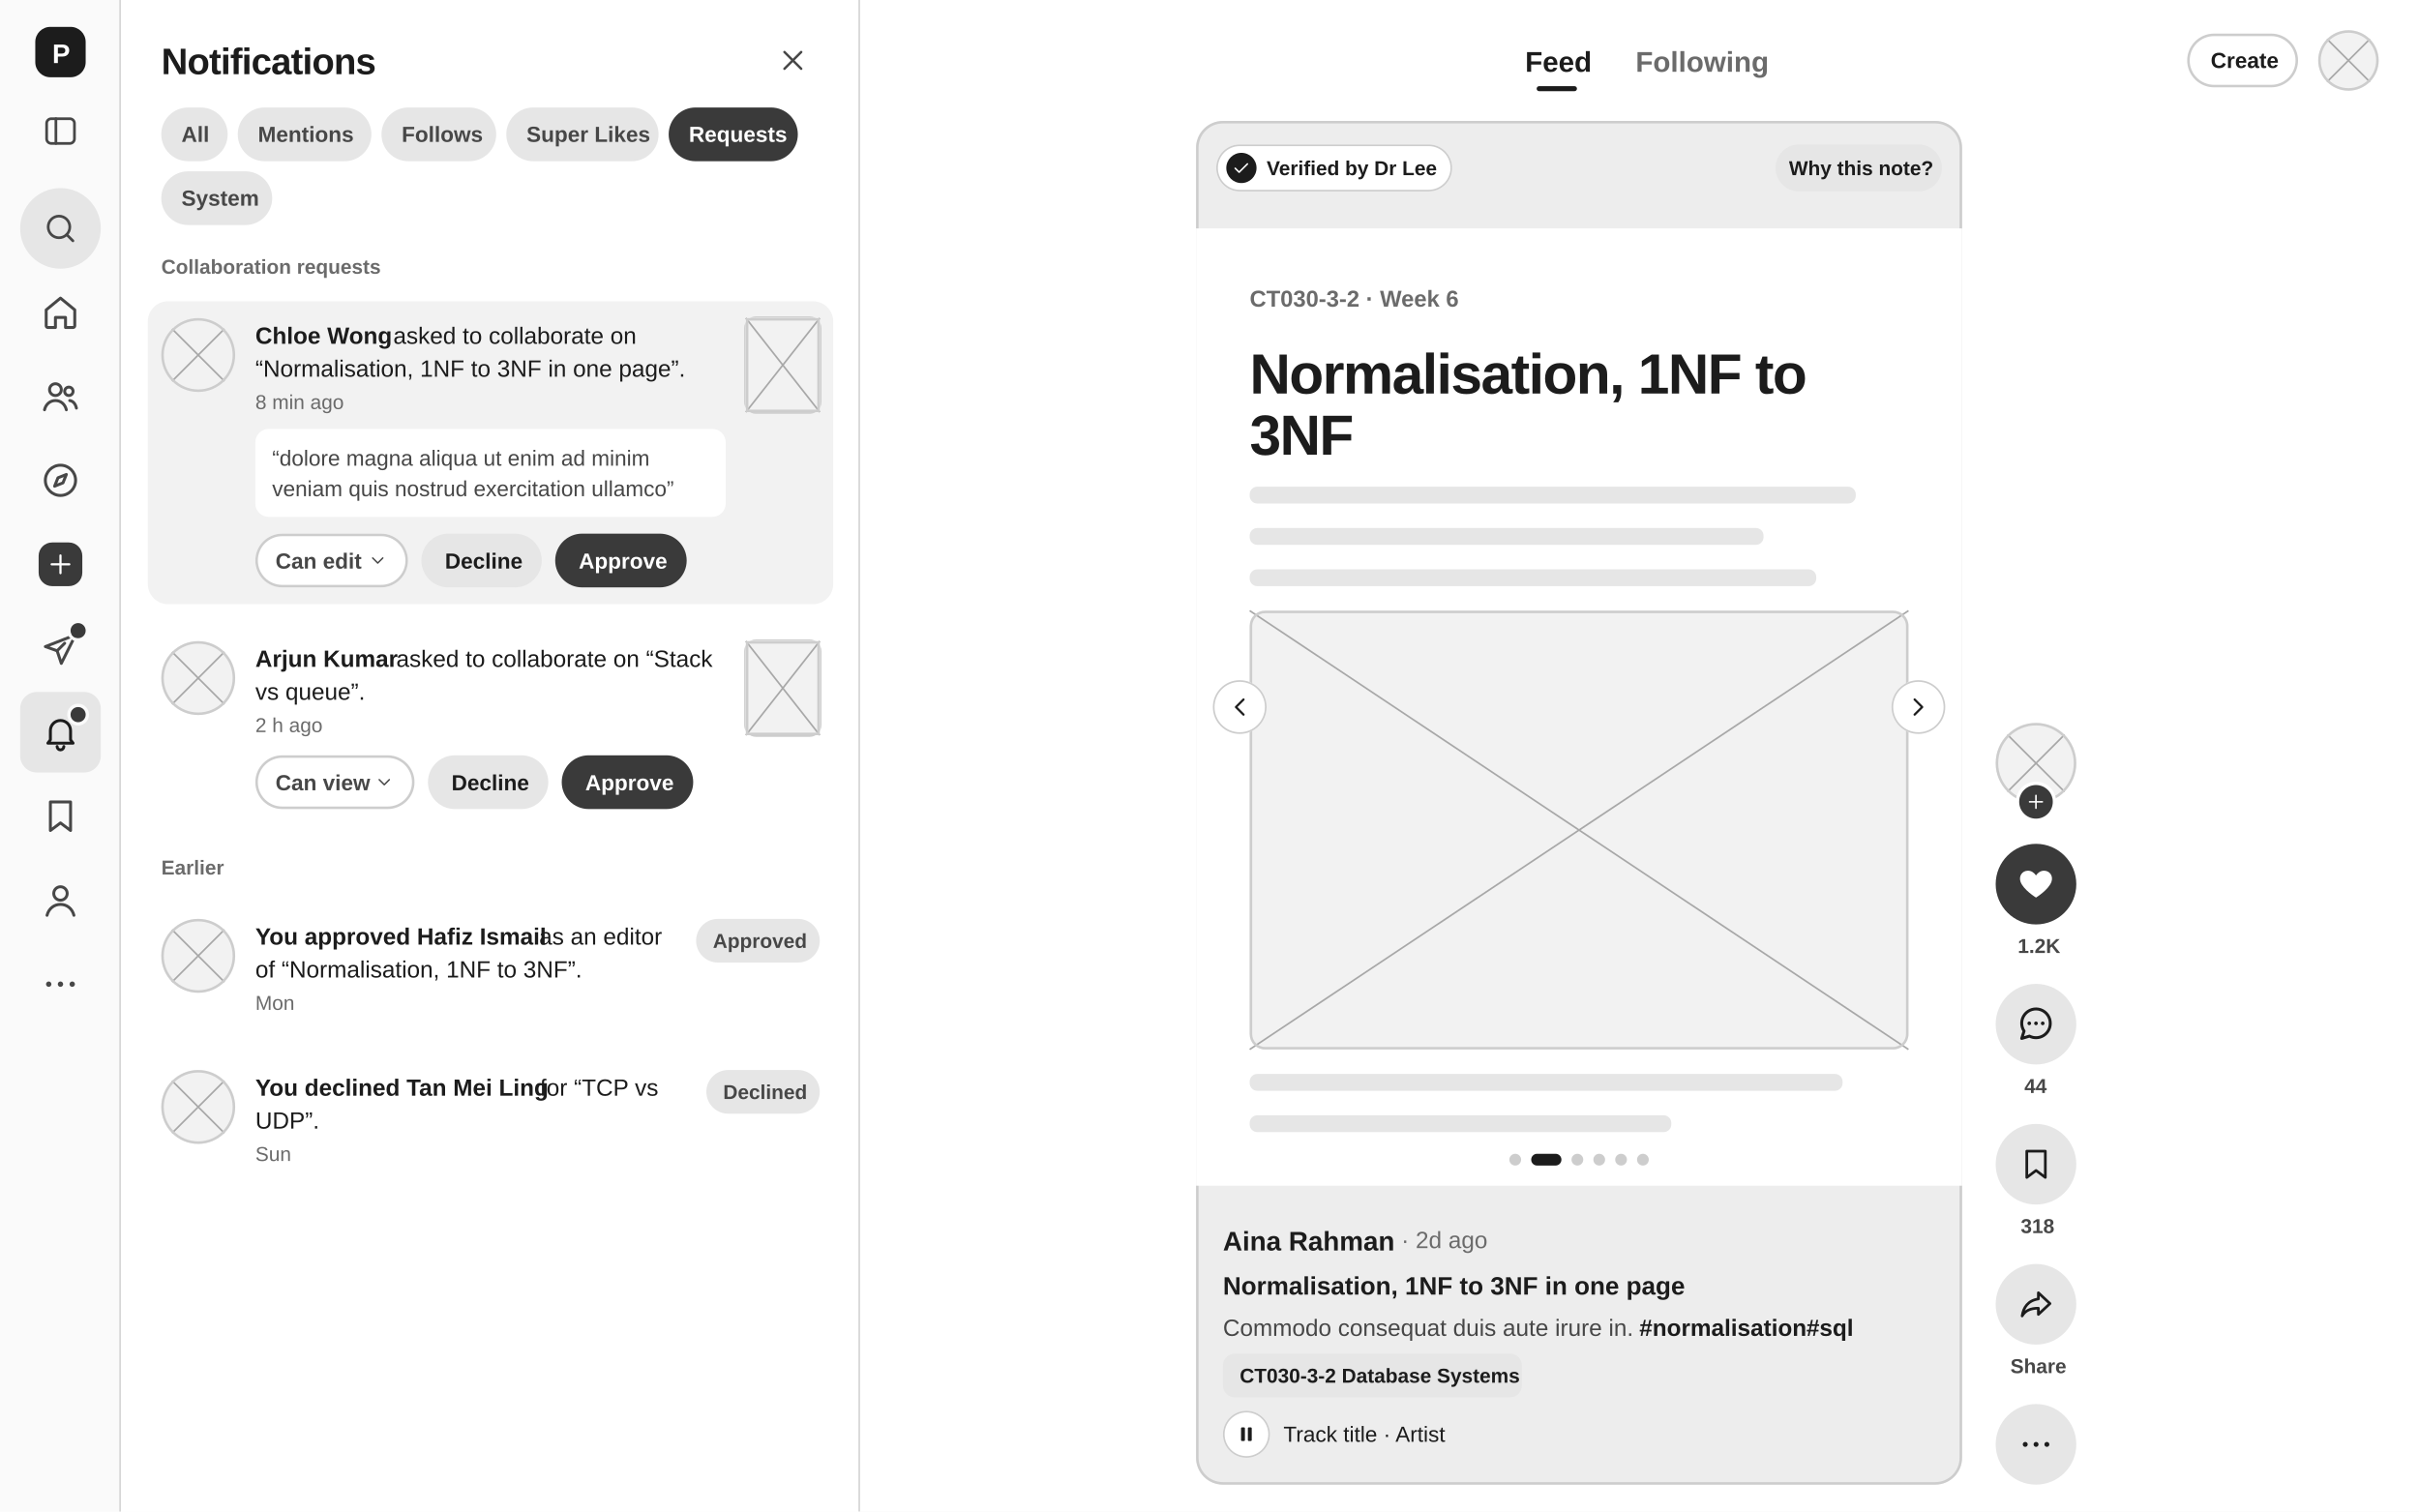
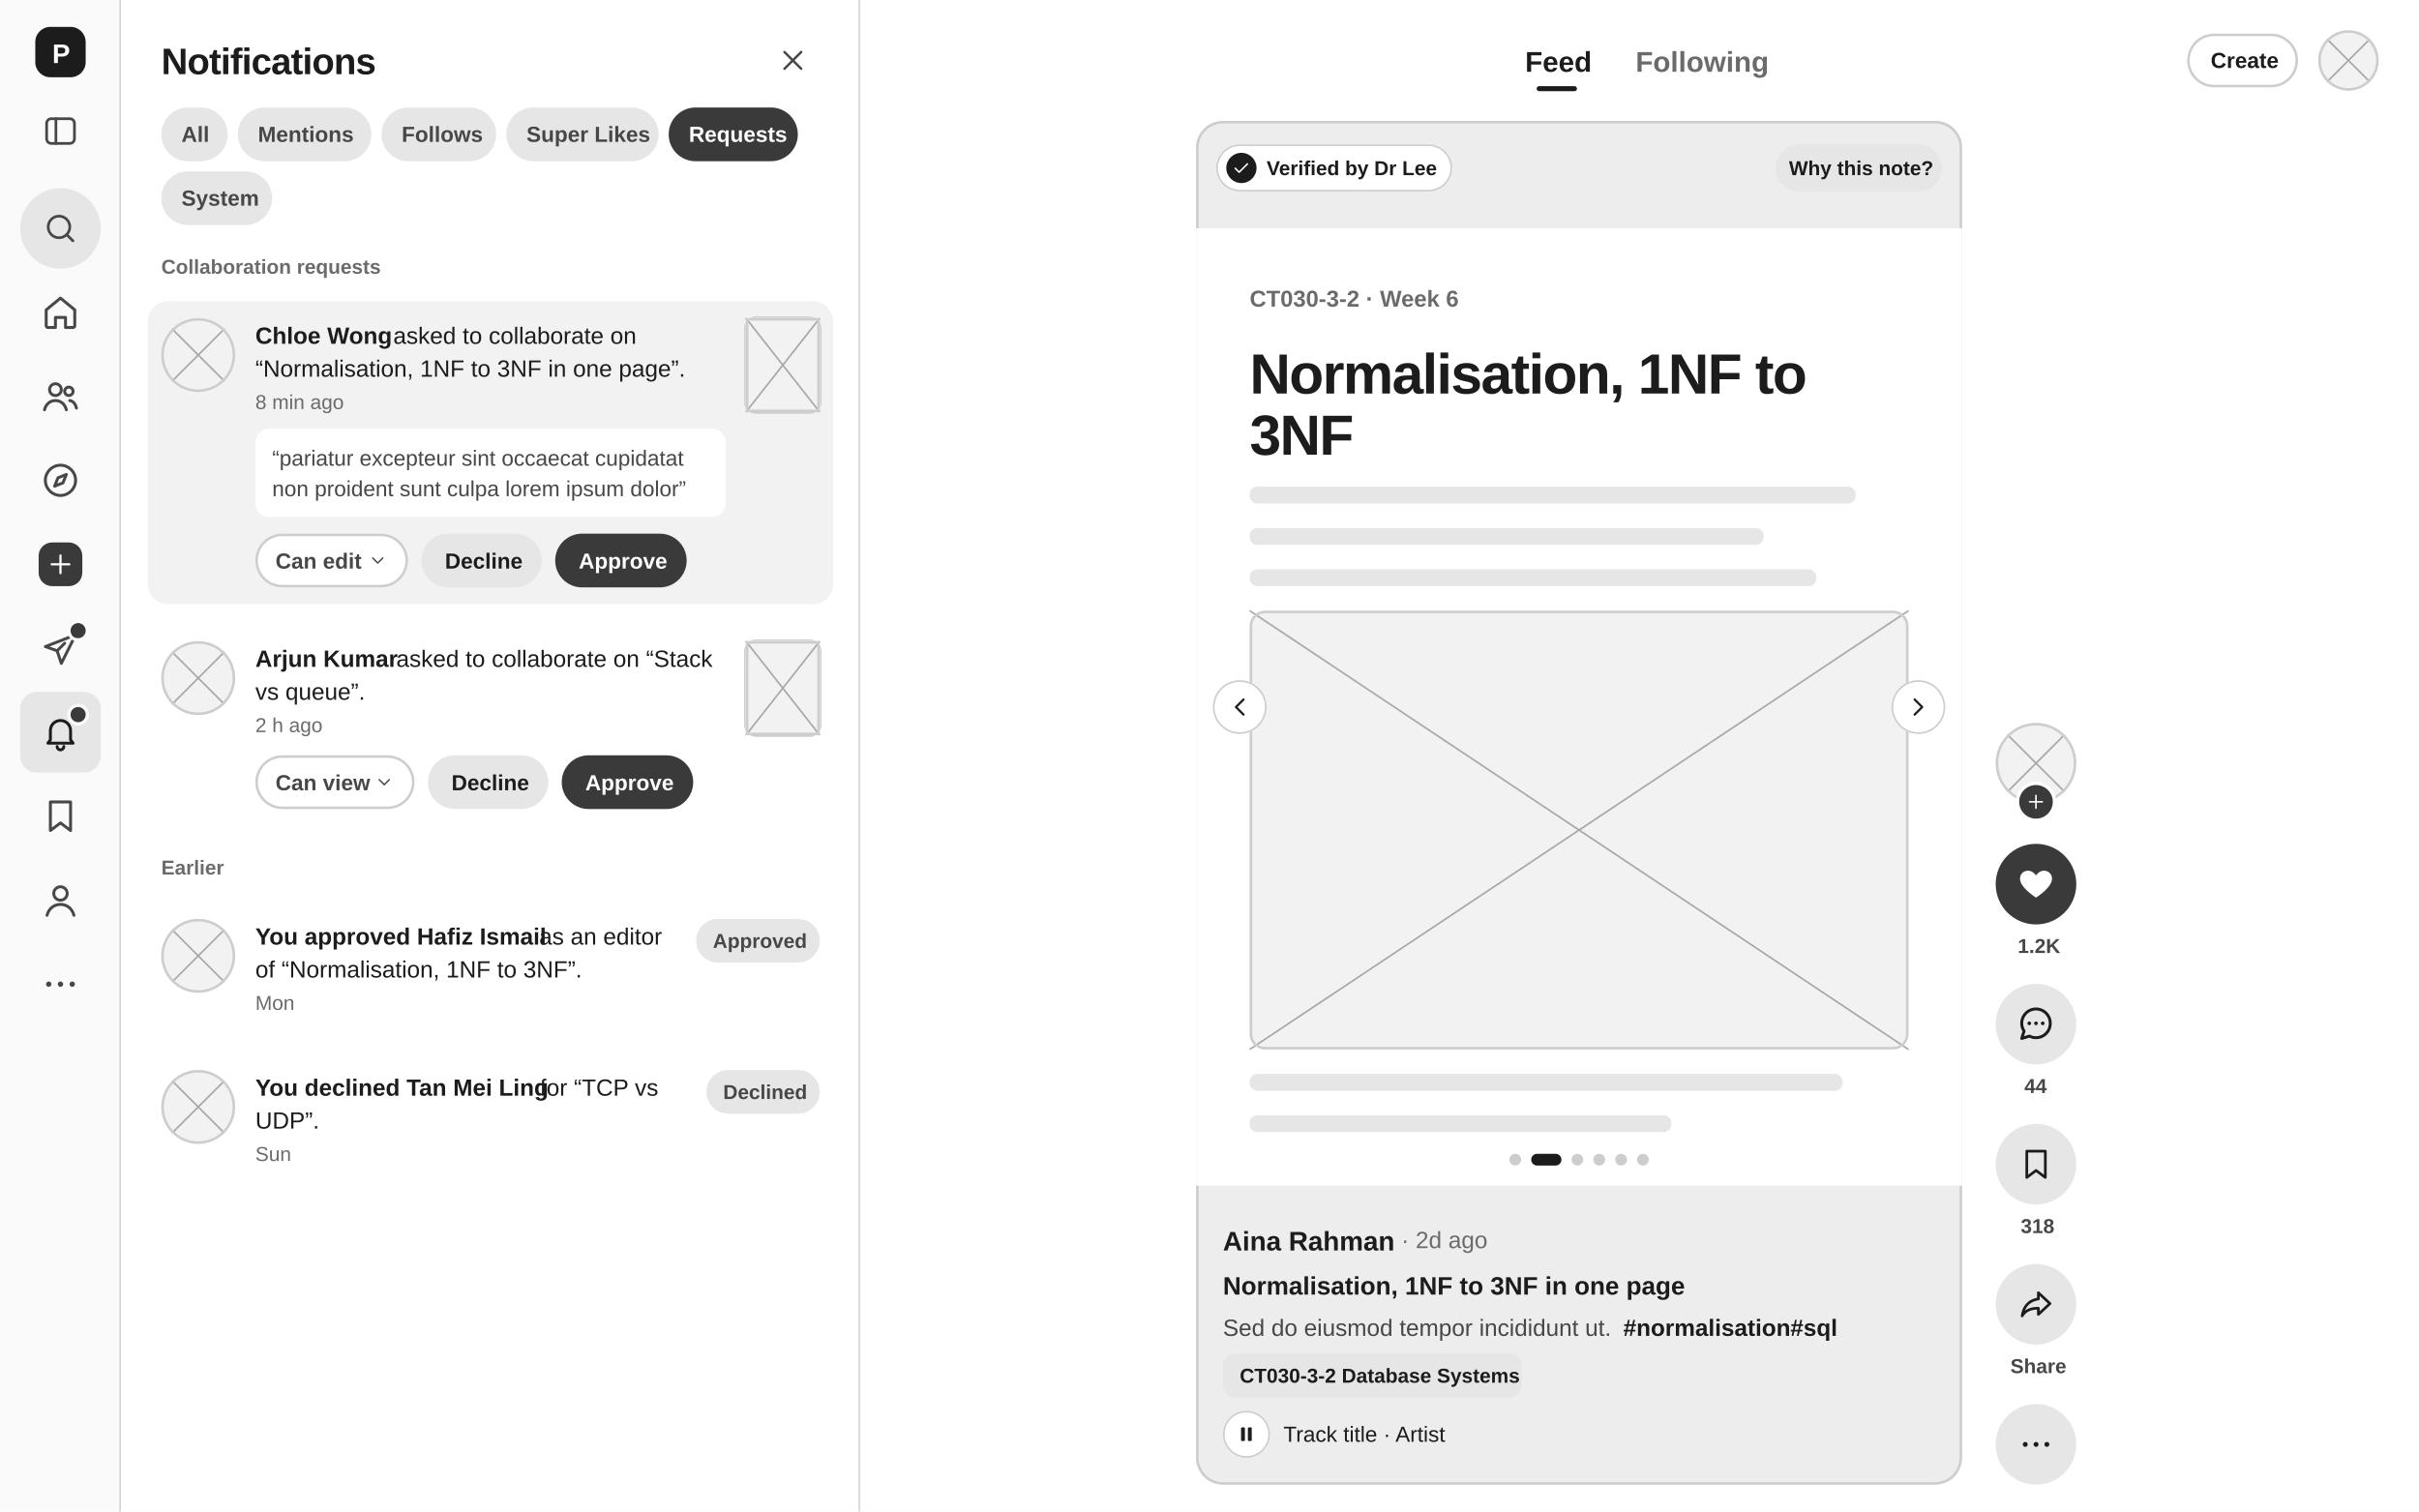
<svg xmlns="http://www.w3.org/2000/svg" width="1440" height="900" viewBox="0 0 1440 900" font-family="Segoe UI, Arial, sans-serif">
  <defs />
  <rect width="1440" height="900" fill="#ffffff" />
  <rect x="0" y="0" width="1440" height="900" fill="#ffffff" />
  <rect x="72" y="0" width="440" height="900" fill="#ffffff" />
  <rect x="511" y="0" width="1" height="900" fill="#d6d6d6" />
  <text x="96" y="44.18" font-size="22" font-weight="600" letter-spacing="-0.44" fill="#1c1c1c">Notifications</text>
  <g transform="translate(462 26) scale(0.83)" fill="none" stroke="#474747" stroke-width="1.75" stroke-linecap="round" stroke-linejoin="round">
    <path d="M6 6l12 12M18 6 6 18" />
  </g>
  <rect x="96" y="64" width="39.53" height="32" rx="16" fill="#e6e6e6" />
  <text x="108" y="84.47" font-size="13" font-weight="600" fill="#474747">All</text>
  <rect x="141.53" y="64" width="79.56" height="32" rx="16" fill="#e6e6e6" />
  <text x="153.53" y="84.47" font-size="13" font-weight="600" fill="#474747">Mentions</text>
  <rect x="227.09" y="64" width="68.3" height="32" rx="16" fill="#e6e6e6" />
  <text x="239.09" y="84.47" font-size="13" font-weight="600" fill="#474747">Follows</text>
  <rect x="301.39" y="64" width="90.66" height="32" rx="16" fill="#e6e6e6" />
  <text x="313.39" y="84.47" font-size="13" font-weight="600" fill="#474747">Super Likes</text>
  <rect x="398.05" y="64" width="76.89" height="32" rx="16" fill="#3a3a3a" />
  <text x="410.05" y="84.47" font-size="13" font-weight="600" fill="#ffffff">Requests</text>
  <rect x="96" y="102" width="66.03" height="32" rx="16" fill="#e6e6e6" />
  <text x="108" y="122.47" font-size="13" font-weight="600" fill="#474747">System</text>
  <text x="96" y="162.98" font-size="12" font-weight="700" fill="#6b6b6b">Collaboration requests</text>
  <rect x="88" y="179.39" width="408" height="180.36" rx="12" fill="#f2f2f2" />
  <rect x="96" y="189.39" width="44" height="44" rx="22" fill="#f2f2f2" />
  <path d="M102.44 195.83L133.56 226.95M133.56 195.83L102.44 226.95" fill="none" stroke="#a8a8a8" stroke-width="1" />
  <rect x="96.75" y="190.14" width="42.5" height="42.5" rx="21.25" fill="none" stroke="#cdcdcd" stroke-width="1.5" />
  <text x="152" y="204.7" font-size="14" font-weight="600" fill="#1c1c1c">Chloe Wong</text>
  <text x="234.11" y="204.7" font-size="14" fill="#1c1c1c">asked to collaborate on</text>
  <text x="152" y="224.29" font-size="14" fill="#1c1c1c">“Normalisation, 1NF to 3NF in one page”.</text>
  <text x="152" y="243.56" font-size="12" fill="#6b6b6b">8 min ago</text>
  <rect x="152" y="255.38" width="280" height="52.38" rx="8" fill="#ffffff" />
-   <text x="162" y="277.27" font-size="13" fill="#474747">“dolore magna aliqua ut enim ad minim</text>
-   <text x="162" y="295.46" font-size="13" fill="#474747">veniam quis nostrud exercitation ullamco”</text>
+   <text x="162" y="277.27" font-size="13" fill="#474747">“pariatur excepteur sint occaecat cupidatat</text>
+   <text x="162" y="295.46" font-size="13" fill="#474747">non proident sunt culpa lorem ipsum dolor”</text>
  <rect x="152" y="317.75" width="90.86" height="32" rx="16" fill="#ffffff" />
  <rect x="152.75" y="318.5" width="89.36" height="30.5" rx="15.25" fill="none" stroke="#cdcdcd" stroke-width="1.5" />
  <text x="164" y="338.55" font-size="13" font-weight="600" fill="#474747">Can edit</text>
  <g transform="translate(218.86 327.75) scale(0.5)" fill="none" stroke="#474747" stroke-width="1.75" stroke-linecap="round" stroke-linejoin="round">
    <path d="m6 9 6 6 6-6" />
  </g>
  <rect x="250.86" y="317.75" width="71.64" height="32" rx="16" fill="#e6e6e6" />
  <text x="264.86" y="338.55" font-size="13" font-weight="600" fill="#1c1c1c">Decline</text>
  <rect x="330.5" y="317.75" width="78.27" height="32" rx="16" fill="#3a3a3a" />
  <text x="344.5" y="338.55" font-size="13" font-weight="600" fill="#ffffff">Approve</text>
  <rect x="443.5" y="188.89" width="45" height="57" rx="6.5" fill="none" stroke="#cdcdcd" stroke-width="1" />
  <rect x="444" y="189.39" width="44" height="56" fill="#ffffff" />
  <rect x="444" y="189.39" width="44" height="56" fill="#f2f2f2" />
  <path d="M444 189.39L488 245.39M488 189.39L444 245.39" fill="none" stroke="#a8a8a8" stroke-width="1" />
  <rect x="444.75" y="190.14" width="42.5" height="54.5" fill="none" stroke="#cdcdcd" stroke-width="1.5" />
  <rect x="96" y="381.75" width="44" height="44" rx="22" fill="#f2f2f2" />
  <path d="M102.44 388.19L133.56 419.31M133.56 388.19L102.44 419.31" fill="none" stroke="#a8a8a8" stroke-width="1" />
  <rect x="96.75" y="382.5" width="42.5" height="42.5" rx="21.25" fill="none" stroke="#cdcdcd" stroke-width="1.5" />
  <text x="152" y="397.06" font-size="14" font-weight="600" fill="#1c1c1c">Arjun Kumar</text>
  <text x="235.88" y="397.06" font-size="14" fill="#1c1c1c">asked to collaborate on “Stack</text>
  <text x="152" y="416.65" font-size="14" fill="#1c1c1c">vs queue”.</text>
  <text x="152" y="435.92" font-size="12" fill="#6b6b6b">2 h ago</text>
  <rect x="152" y="449.73" width="94.75" height="32" rx="16" fill="#ffffff" />
  <rect x="152.75" y="450.48" width="93.25" height="30.5" rx="15.25" fill="none" stroke="#cdcdcd" stroke-width="1.5" />
  <text x="164" y="470.54" font-size="13" font-weight="600" fill="#474747">Can view</text>
  <g transform="translate(222.75 459.73) scale(0.5)" fill="none" stroke="#474747" stroke-width="1.75" stroke-linecap="round" stroke-linejoin="round">
    <path d="m6 9 6 6 6-6" />
  </g>
  <rect x="254.75" y="449.73" width="71.64" height="32" rx="16" fill="#e6e6e6" />
  <text x="268.75" y="470.54" font-size="13" font-weight="600" fill="#1c1c1c">Decline</text>
  <rect x="334.39" y="449.73" width="78.27" height="32" rx="16" fill="#3a3a3a" />
  <text x="348.39" y="470.54" font-size="13" font-weight="600" fill="#ffffff">Approve</text>
  <rect x="443.5" y="381.25" width="45" height="57" rx="6.5" fill="none" stroke="#cdcdcd" stroke-width="1" />
  <rect x="444" y="381.75" width="44" height="56" fill="#ffffff" />
  <rect x="444" y="381.75" width="44" height="56" fill="#f2f2f2" />
  <path d="M444 381.75L488 437.75M488 381.75L444 437.75" fill="none" stroke="#a8a8a8" stroke-width="1" />
  <rect x="444.75" y="382.5" width="42.5" height="54.5" fill="none" stroke="#cdcdcd" stroke-width="1.5" />
  <text x="96" y="520.71" font-size="12" font-weight="700" fill="#6b6b6b">Earlier</text>
  <rect x="96" y="547.13" width="44" height="44" rx="22" fill="#f2f2f2" />
  <path d="M102.44 553.57L133.56 584.68M133.56 553.57L102.44 584.68" fill="none" stroke="#a8a8a8" stroke-width="1" />
  <rect x="96.75" y="547.88" width="42.5" height="42.5" rx="21.25" fill="none" stroke="#cdcdcd" stroke-width="1.5" />
  <text x="152" y="562.44" font-size="14" font-weight="600" fill="#1c1c1c">You approved Hafiz Ismail</text>
  <text x="320.94" y="562.44" font-size="14" fill="#1c1c1c">as an editor</text>
  <text x="152" y="582.03" font-size="14" fill="#1c1c1c">of “Normalisation, 1NF to 3NF”.</text>
  <text x="152" y="601.29" font-size="12" fill="#6b6b6b">Mon</text>
  <rect x="414.38" y="547.13" width="73.63" height="26" rx="13" fill="#e6e6e6" />
  <text x="424.38" y="564.4" font-size="12" font-weight="600" fill="#474747">Approved</text>
  <rect x="96" y="637.11" width="44" height="44" rx="22" fill="#f2f2f2" />
  <path d="M102.44 643.55L133.56 674.67M133.56 643.55L102.44 674.67" fill="none" stroke="#a8a8a8" stroke-width="1" />
  <rect x="96.75" y="637.86" width="42.5" height="42.5" rx="21.25" fill="none" stroke="#cdcdcd" stroke-width="1.5" />
  <text x="152" y="652.42" font-size="14" font-weight="600" fill="#1c1c1c">You declined Tan Mei Ling</text>
  <text x="321.39" y="652.42" font-size="14" fill="#1c1c1c">for “TCP vs</text>
  <text x="152" y="672.01" font-size="14" fill="#1c1c1c">UDP”.</text>
  <text x="152" y="691.28" font-size="12" fill="#6b6b6b">Sun</text>
  <rect x="420.48" y="637.11" width="67.52" height="26" rx="13" fill="#e6e6e6" />
  <text x="430.48" y="654.39" font-size="12" font-weight="600" fill="#474747">Declined</text>
  <g id="card-1">
    <rect x="712" y="72" width="456" height="812" rx="16" fill="#ededed" />
    <rect x="712.75" y="72.75" width="454.5" height="810.5" rx="15.25" fill="none" stroke="#cdcdcd" stroke-width="1.5" />
    <rect x="712" y="136" width="456" height="570" fill="#ffffff" />
    <text x="743.91" y="182.58" font-size="13.68" font-weight="600" fill="#6b6b6b">CT030-3-2 · Week 6</text>
    <text x="743.91" y="234.33" font-size="33.74" font-weight="700" letter-spacing="-0.84" fill="#1c1c1c">Normalisation, 1NF to</text>
    <text x="743.91" y="270.77" font-size="33.74" font-weight="700" letter-spacing="-0.84" fill="#1c1c1c">3NF</text>
    <rect x="743.91" y="289.78" width="360.81" height="10.03" rx="4.56" fill="#e6e6e6" />
    <rect x="743.91" y="314.39" width="305.91" height="10.03" rx="4.56" fill="#e6e6e6" />
    <rect x="743.91" y="339" width="337.28" height="10.03" rx="4.56" fill="#e6e6e6" />
    <rect x="743.91" y="363.61" width="392.19" height="261.27" rx="9.12" fill="#f2f2f2" />
    <path d="M743.91 363.61L1136.09 624.88M1136.09 363.61L743.91 624.88" fill="none" stroke="#a8a8a8" stroke-width="1" />
    <rect x="744.66" y="364.36" width="390.69" height="259.77" rx="8.37" fill="none" stroke="#cdcdcd" stroke-width="1.5" />
    <rect x="743.91" y="639.45" width="352.97" height="10.03" rx="4.56" fill="#e6e6e6" />
    <rect x="743.91" y="664.06" width="251" height="10.03" rx="4.56" fill="#e6e6e6" />
    <rect x="898.5" y="687" width="7" height="7" rx="3.5" fill="#cdcdcd" />
    <rect x="911.5" y="687" width="18" height="7" rx="3.5" fill="#1c1c1c" />
    <rect x="935.5" y="687" width="7" height="7" rx="3.5" fill="#cdcdcd" />
    <rect x="948.5" y="687" width="7" height="7" rx="3.5" fill="#cdcdcd" />
    <rect x="961.5" y="687" width="7" height="7" rx="3.5" fill="#cdcdcd" />
    <rect x="974.5" y="687" width="7" height="7" rx="3.5" fill="#cdcdcd" />
    <rect x="724" y="86" width="140.45" height="28" rx="14" fill="#ffffff" />
    <rect x="724.5" y="86.5" width="139.45" height="27" rx="13.5" fill="none" stroke="#cdcdcd" stroke-width="1" />
    <rect x="730" y="91" width="18" height="18" rx="9" fill="#1c1c1c" />
    <g transform="translate(732.7 93.7) scale(0.52)" fill="none" stroke="#ffffff" stroke-width="1.75" stroke-linecap="round" stroke-linejoin="round">
      <path d="m5 12.5 4.5 4.5L19 7.5" />
    </g>
    <text x="754" y="104.28" font-size="12" font-weight="700" fill="#1c1c1c">Verified by Dr Lee</text>
    <rect x="1056.95" y="86" width="99.05" height="28" rx="14" fill="#e6e6e6" />
    <text x="1064.95" y="104.28" font-size="12" font-weight="600" fill="#1c1c1c">Why this note?</text>
    <rect x="722" y="405" width="32" height="32" rx="16" fill="#ffffff" />
    <rect x="722.5" y="405.5" width="31" height="31" rx="15.5" fill="none" stroke="#cdcdcd" stroke-width="1" />
    <g transform="translate(729 412) scale(0.75)" fill="none" stroke="#1c1c1c" stroke-width="1.75" stroke-linecap="round" stroke-linejoin="round">
      <path d="m15 6-6 6 6 6" />
    </g>
    <rect x="1126" y="405" width="32" height="32" rx="16" fill="#ffffff" />
    <rect x="1126.5" y="405.5" width="31" height="31" rx="15.5" fill="none" stroke="#cdcdcd" stroke-width="1" />
    <g transform="translate(1133 412) scale(0.75)" fill="none" stroke="#1c1c1c" stroke-width="1.75" stroke-linecap="round" stroke-linejoin="round">
      <path d="m9 6 6 6-6 6" />
    </g>
    <text x="728" y="744.56" font-size="16" font-weight="700" fill="#1c1c1c">Aina Rahman</text>
    <text x="834.14" y="743.17" font-size="14" fill="#6b6b6b">· 2d ago</text>
    <text x="728" y="770.83" font-size="15" font-weight="600" fill="#1c1c1c">Normalisation, 1NF to 3NF in one page</text>
-     <text x="728" y="795.42" font-size="14" fill="#474747">Commodo consequat duis aute irure in.</text>
-     <text x="975.88" y="795.42" font-size="14" font-weight="600" fill="#1c1c1c">#normalisation</text>
-     <text x="1075.33" y="795.42" font-size="14" font-weight="600" fill="#1c1c1c">#sql</text>
+     <text x="728" y="795.42" font-size="14" fill="#474747">Sed do eiusmod tempor incididunt ut.</text>
+     <text x="966.31" y="795.42" font-size="14" font-weight="600" fill="#1c1c1c">#normalisation</text>
+     <text x="1065.77" y="795.42" font-size="14" font-weight="600" fill="#1c1c1c">#sql</text>
    <rect x="728" y="806" width="177.97" height="26" rx="7" fill="#e6e6e6" />
    <text x="738" y="823.28" font-size="12" font-weight="600" fill="#1c1c1c">CT030-3-2 Database Systems</text>
    <rect x="728" y="840" width="28" height="28" rx="14" fill="#ffffff" />
    <rect x="728.5" y="840.5" width="27" height="27" rx="13.5" fill="none" stroke="#cdcdcd" stroke-width="1" />
    <g transform="translate(735 847) scale(0.58)" fill="none" stroke="#1c1c1c" stroke-width="1.75" stroke-linecap="round" stroke-linejoin="round">
      <rect x="6.5" y="5" width="4" height="14" rx="1" fill="#1c1c1c" stroke="none" />
      <rect x="13.5" y="5" width="4" height="14" rx="1" fill="#1c1c1c" stroke="none" />
    </g>
    <text x="764" y="858.47" font-size="13" fill="#1c1c1c">Track title · Artist</text>
  </g>
  <g id="rail-2">
    <rect x="1188" y="430.44" width="48" height="48" rx="24" fill="#f2f2f2" />
    <path d="M1195.03 437.47L1228.97 471.41M1228.97 437.47L1195.03 471.41" fill="none" stroke="#a8a8a8" stroke-width="1" />
    <rect x="1188.75" y="431.19" width="46.5" height="46.5" rx="23.25" fill="none" stroke="#cdcdcd" stroke-width="1.5" />
    <rect x="1201" y="466.44" width="22" height="22" rx="11" fill="none" stroke="#ffffff" stroke-width="2" />
    <rect x="1202" y="467.44" width="20" height="20" rx="10" fill="#3a3a3a" />
    <g transform="translate(1205.5 470.94) scale(0.54)" fill="none" stroke="#ffffff" stroke-width="1.75" stroke-linecap="round" stroke-linejoin="round">
      <path d="M12 5v14M5 12h14" />
    </g>
    <rect x="1188" y="502.44" width="48" height="48" rx="24" fill="#3a3a3a" />
    <g transform="translate(1200 514.44) scale(1)" fill="none" stroke="#ffffff" stroke-width="1.75" stroke-linecap="round" stroke-linejoin="round">
      <path d="M12 20s-7.5-4.6-9.2-9.4C1.6 7.2 3.8 4 7.2 4c2 0 3.6 1.1 4.8 2.8C13.2 5.1 14.8 4 16.8 4c3.4 0 5.6 3.2 4.4 6.6C19.5 15.4 12 20 12 20z" fill="#ffffff" stroke="none" />
    </g>
    <text x="1201.14" y="567.42" font-size="12" font-weight="600" fill="#474747">1.2K</text>
    <rect x="1188" y="585.83" width="48" height="48" rx="24" fill="#e6e6e6" />
    <g transform="translate(1200 597.83) scale(1)" fill="none" stroke="#1c1c1c" stroke-width="1.75" stroke-linecap="round" stroke-linejoin="round">
      <path d="M20.5 11.5a8.5 8.5 0 0 1-12.4 7.6L3.5 20.5l1.4-4.4A8.5 8.5 0 1 1 20.5 11.5z" />
      <circle cx="8" cy="11.5" r="1.1" fill="#1c1c1c" stroke="none" />
      <circle cx="12" cy="11.5" r="1.1" fill="#1c1c1c" stroke="none" />
      <circle cx="16" cy="11.5" r="1.1" fill="#1c1c1c" stroke="none" />
    </g>
    <text x="1205.08" y="650.81" font-size="12" font-weight="600" fill="#474747">44</text>
    <rect x="1188" y="669.22" width="48" height="48" rx="24" fill="#e6e6e6" />
    <g transform="translate(1201 682.22) scale(0.92)" fill="none" stroke="#1c1c1c" stroke-width="1.75" stroke-linecap="round" stroke-linejoin="round">
      <path d="M6 3.5h12v17l-6-4.5-6 4.5z" />
    </g>
    <text x="1202.92" y="734.2" font-size="12" font-weight="600" fill="#474747">318</text>
    <rect x="1188" y="752.61" width="48" height="48" rx="24" fill="#e6e6e6" />
    <g transform="translate(1201 765.61) scale(0.92)" fill="none" stroke="#1c1c1c" stroke-width="1.75" stroke-linecap="round" stroke-linejoin="round">
      <path d="M13.5 4.5 21 11.5l-7.5 7v-4c-5 0-8.5 1.5-10.5 5 .8-5.5 3.8-10 10.5-11z" />
    </g>
    <text x="1196.75" y="817.59" font-size="12" font-weight="600" fill="#474747">Share</text>
    <rect x="1188" y="836" width="48" height="48" rx="24" fill="#e6e6e6" />
    <g transform="translate(1201 849) scale(0.92)" fill="none" stroke="#1c1c1c" stroke-width="1.75" stroke-linecap="round" stroke-linejoin="round">
      <circle cx="5" cy="12" r="1.6" fill="#1c1c1c" stroke="none" />
      <circle cx="12" cy="12" r="1.6" fill="#1c1c1c" stroke="none" />
      <circle cx="19" cy="12" r="1.6" fill="#1c1c1c" stroke="none" />
    </g>
  </g>
  <g id="top-3">
    <text x="907.88" y="42.73" font-size="17" font-weight="700" fill="#1c1c1c">Feed</text>
    <rect x="914.75" y="51.3" width="24" height="3" rx="1.5" fill="#1c1c1c" />
    <text x="973.64" y="42.73" font-size="17" font-weight="700" fill="#6b6b6b">Following</text>
    <rect x="1302" y="20" width="66" height="32" rx="16" fill="#ffffff" />
    <rect x="1302.75" y="20.75" width="64.5" height="30.5" rx="15.25" fill="none" stroke="#cdcdcd" stroke-width="1.5" />
    <text x="1316" y="40.47" font-size="13" font-weight="600" fill="#1c1c1c">Create</text>
    <rect x="1380" y="18" width="36" height="36" rx="18" fill="#f2f2f2" />
    <path d="M1385.27 23.27L1410.73 48.73M1410.73 23.27L1385.27 48.73" fill="none" stroke="#a8a8a8" stroke-width="1" />
    <rect x="1380.75" y="18.75" width="34.5" height="34.5" rx="17.25" fill="none" stroke="#cdcdcd" stroke-width="1.5" />
  </g>
  <g id="nav-4">
    <rect x="0" y="0" width="72" height="900" fill="#fafafa" />
    <rect x="71" y="0" width="1" height="900" fill="#d6d6d6" />
    <rect x="21" y="16" width="30" height="30" rx="9" fill="#1c1c1c" />
    <text x="31.08" y="37.55" font-size="16" font-weight="700" fill="#ffffff">P</text>
    <g transform="translate(25 67) scale(0.92)" fill="none" stroke="#474747" stroke-width="1.75" stroke-linecap="round" stroke-linejoin="round">
      <rect x="3" y="4" width="18" height="16" rx="3" />
      <path d="M9 4v16" />
    </g>
    <rect x="12" y="112" width="48" height="48" rx="24" fill="#e6e6e6" />
    <g transform="translate(25 125) scale(0.92)" fill="none" stroke="#474747" stroke-width="1.75" stroke-linecap="round" stroke-linejoin="round">
      <circle cx="11" cy="11" r="7" />
      <path d="m20 20-4-4" />
    </g>
    <g transform="translate(24 174) scale(1)" fill="none" stroke="#474747" stroke-width="1.75" stroke-linecap="round" stroke-linejoin="round">
      <path d="M3.5 10.5 12 3.5l8.5 7V20a1 1 0 0 1-1 1H15v-6H9v6H4.5a1 1 0 0 1-1-1z" />
    </g>
    <g transform="translate(24 224) scale(1)" fill="none" stroke="#474747" stroke-width="1.75" stroke-linecap="round" stroke-linejoin="round">
      <circle cx="9" cy="8" r="3.5" />
      <path d="M2.5 20c.8-3.4 3.4-5.5 6.5-5.5s5.7 2.1 6.5 5.5" />
      <circle cx="17" cy="9" r="2.5" />
      <path d="M17.5 14.5c2 .3 3.4 1.9 4 4.5" />
    </g>
    <g transform="translate(24 274) scale(1)" fill="none" stroke="#474747" stroke-width="1.75" stroke-linecap="round" stroke-linejoin="round">
      <circle cx="12" cy="12" r="9" />
      <path d="m15.5 8.5-2 5-5 2 2-5z" />
    </g>
    <rect x="23" y="323" width="26" height="26" rx="8" fill="#3a3a3a" />
    <g transform="translate(27 327) scale(0.75)" fill="none" stroke="#ffffff" stroke-width="1.75" stroke-linecap="round" stroke-linejoin="round">
      <path d="M12 5v14M5 12h14" />
    </g>
    <g transform="translate(24 374) scale(1)" fill="none" stroke="#474747" stroke-width="1.75" stroke-linecap="round" stroke-linejoin="round">
      <path d="M21 4 3 11l7 2.5L12.5 21z" />
      <path d="m10 13.5 4.5-4.5" />
    </g>
    <rect x="41" y="370" width="11" height="11" rx="5.5" fill="none" stroke="#fafafa" stroke-width="2" />
    <rect x="42" y="371" width="9" height="9" rx="4.5" fill="#3a3a3a" />
    <rect x="12" y="412" width="48" height="48" rx="10" fill="#e6e6e6" />
    <g transform="translate(24 424) scale(1)" fill="none" stroke="#1c1c1c" stroke-width="1.75" stroke-linecap="round" stroke-linejoin="round">
      <path d="M6 16.5V11a6 6 0 0 1 12 0v5.5l1.5 2h-15z" />
      <path d="M10 20.5a2 2 0 0 0 4 0" />
    </g>
    <rect x="41" y="420" width="11" height="11" rx="5.5" fill="none" stroke="#fafafa" stroke-width="2" />
    <rect x="42" y="421" width="9" height="9" rx="4.5" fill="#3a3a3a" />
    <g transform="translate(24 474) scale(1)" fill="none" stroke="#474747" stroke-width="1.75" stroke-linecap="round" stroke-linejoin="round">
      <path d="M6 3.5h12v17l-6-4.5-6 4.5z" />
    </g>
    <g transform="translate(24 524) scale(1)" fill="none" stroke="#474747" stroke-width="1.75" stroke-linecap="round" stroke-linejoin="round">
      <circle cx="12" cy="8" r="4" />
      <path d="M4 21c1-4 4.2-6.5 8-6.5s7 2.5 8 6.5" />
    </g>
    <g transform="translate(24 574) scale(1)" fill="none" stroke="#474747" stroke-width="1.75" stroke-linecap="round" stroke-linejoin="round">
      <circle cx="5" cy="12" r="1.6" fill="#474747" stroke="none" />
      <circle cx="12" cy="12" r="1.6" fill="#474747" stroke="none" />
      <circle cx="19" cy="12" r="1.6" fill="#474747" stroke="none" />
    </g>
  </g>
</svg>
